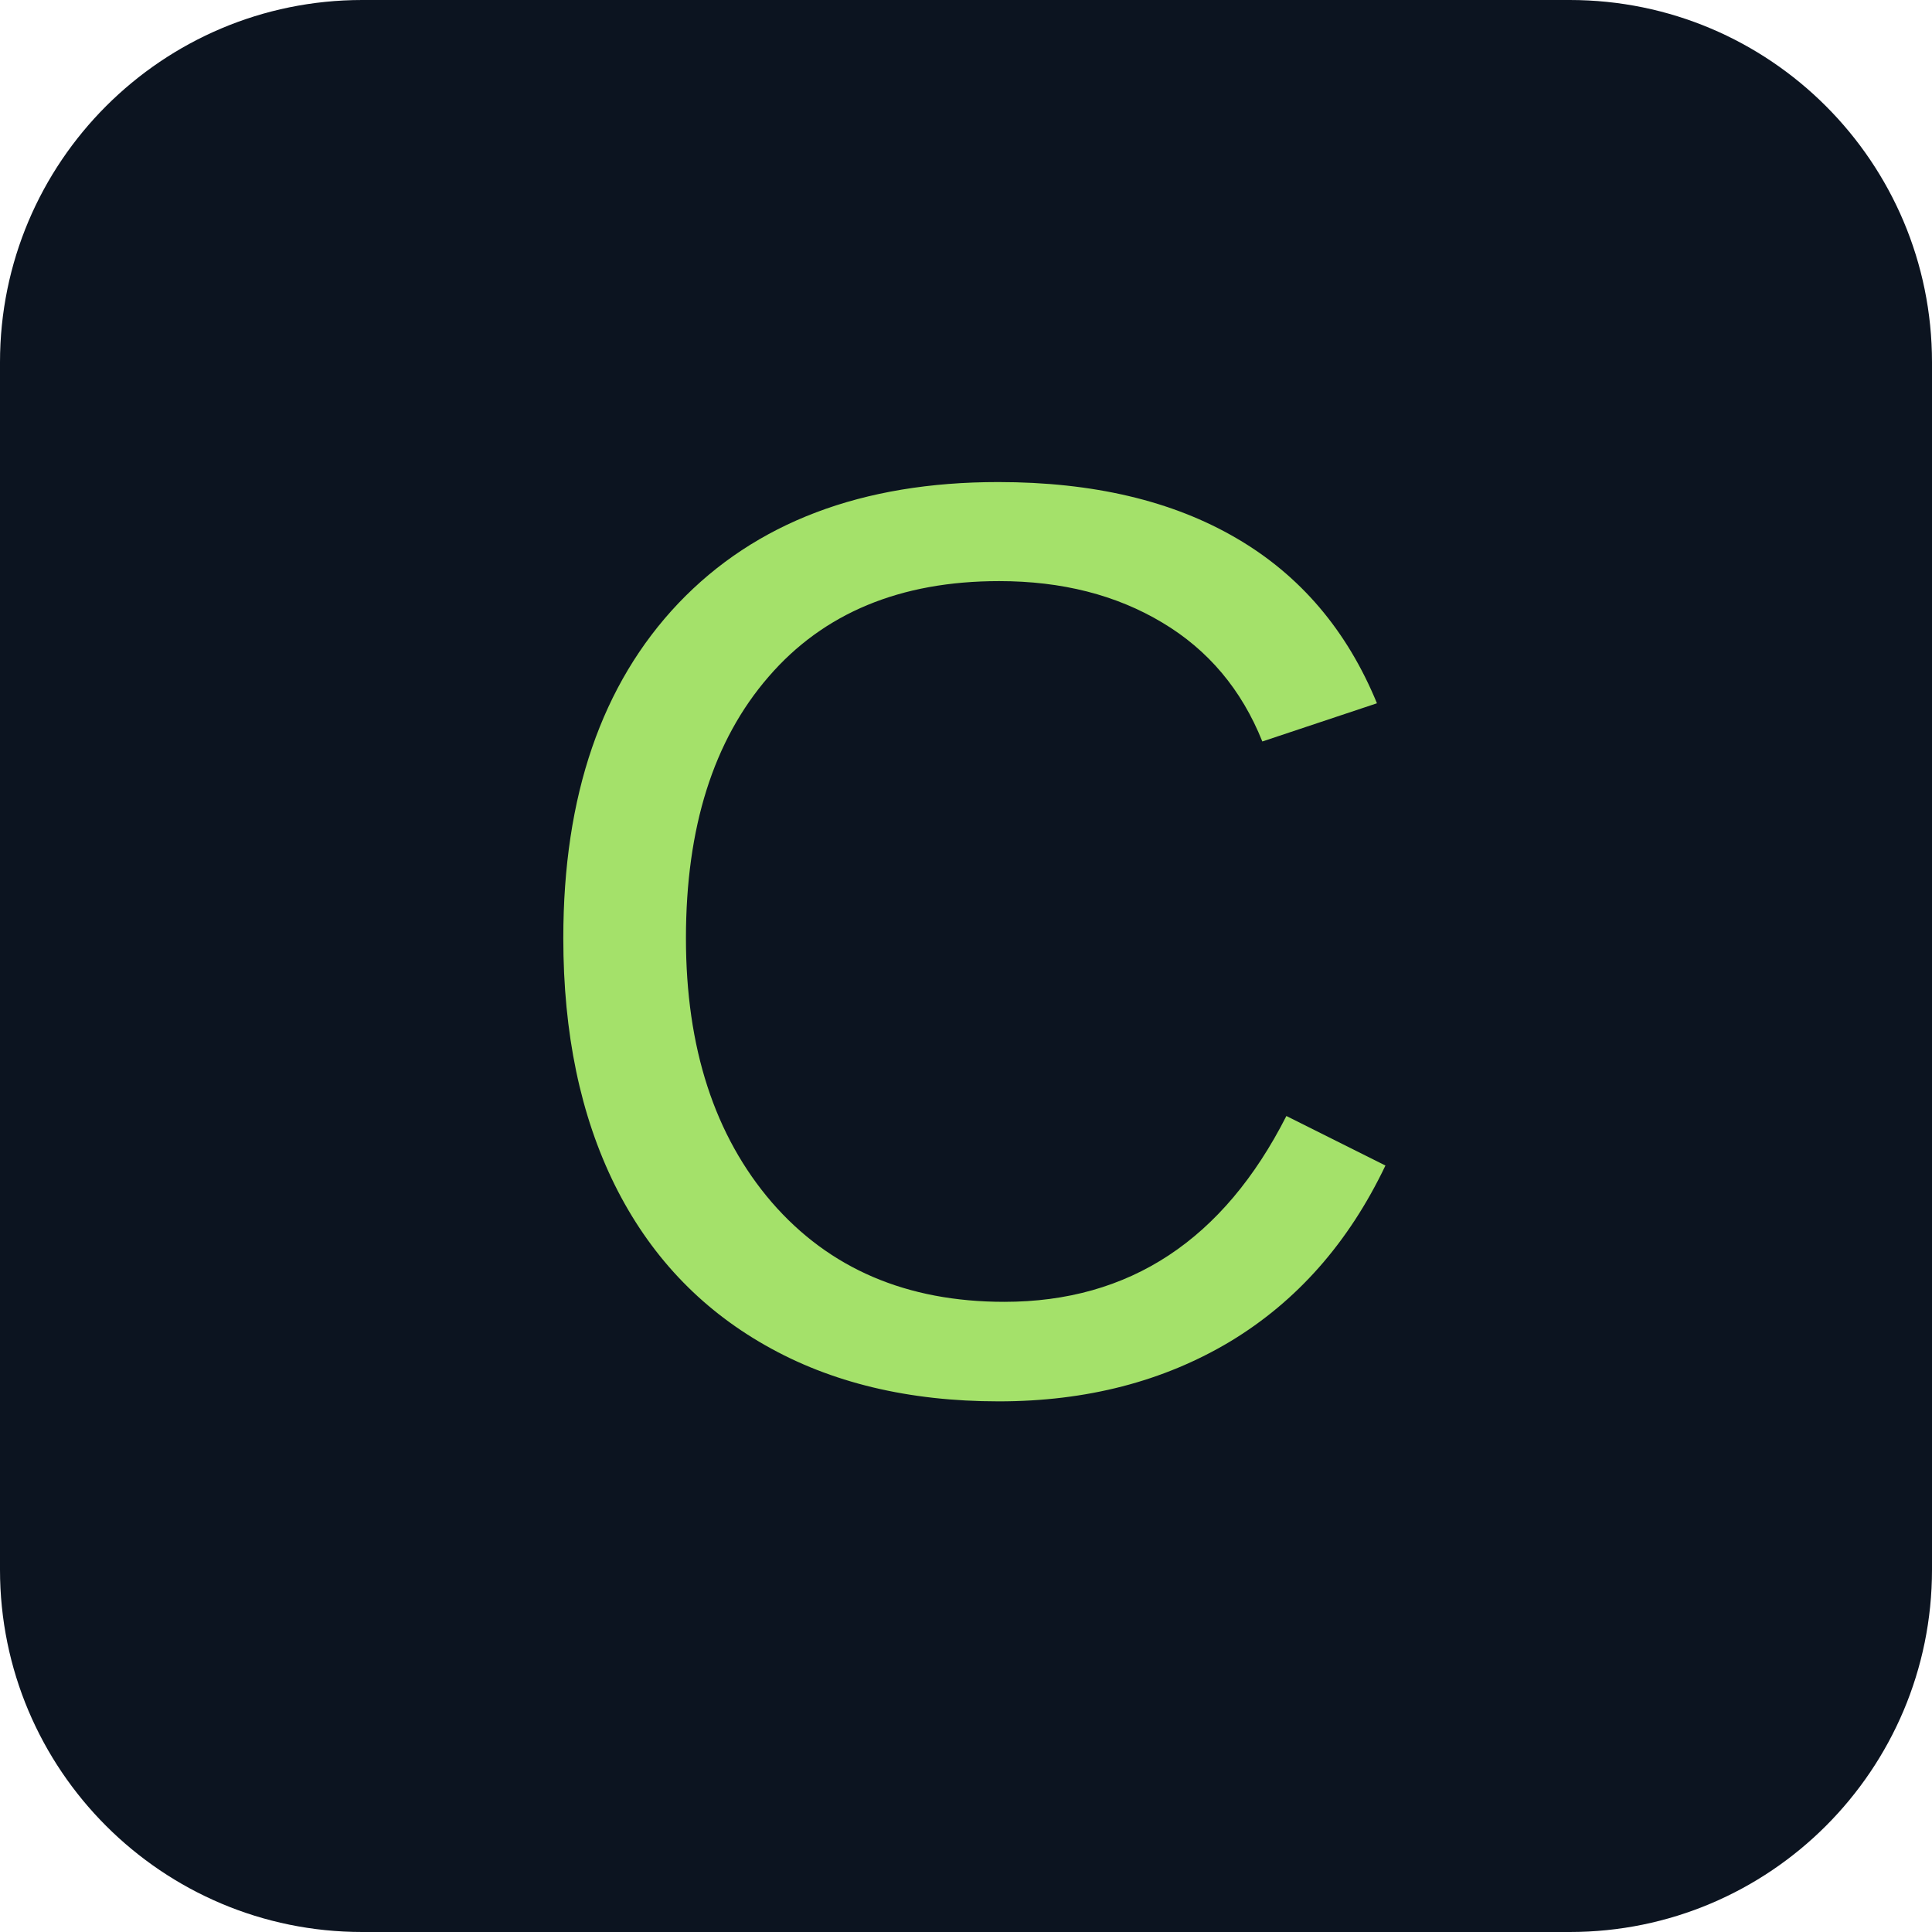
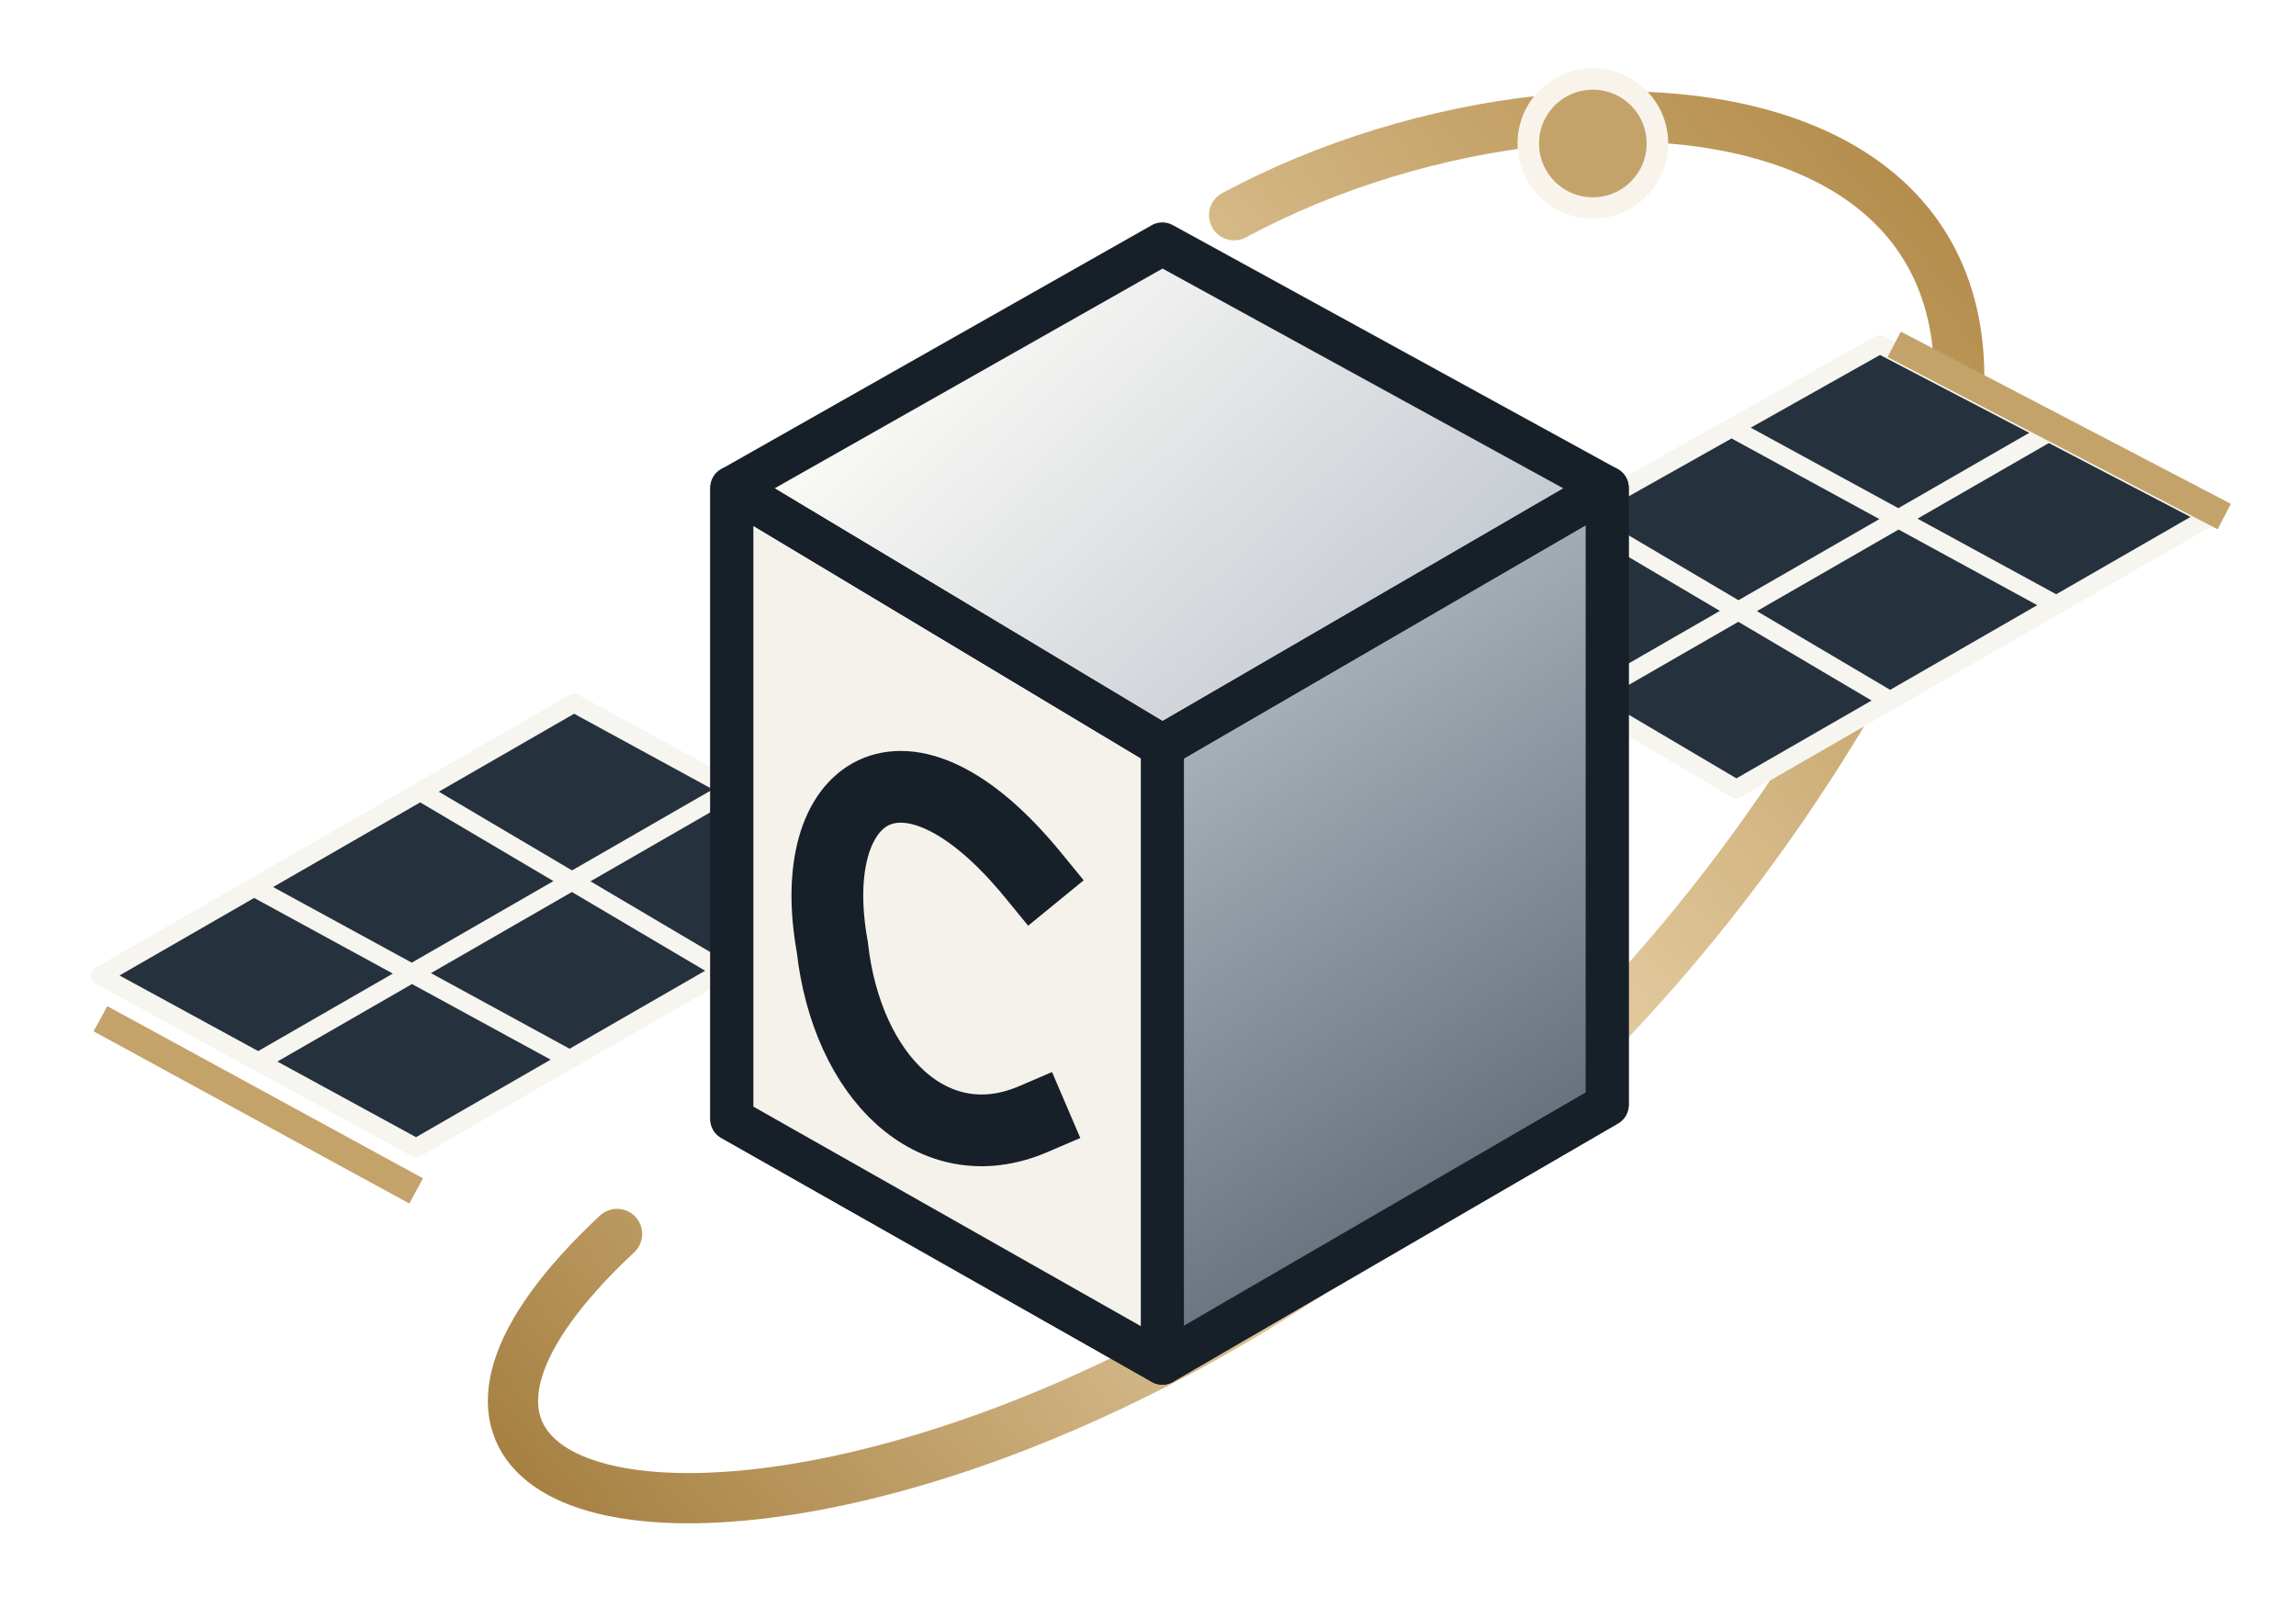
- <svg xmlns="http://www.w3.org/2000/svg" viewBox="0 0 64 64">
-   <rect width="64" height="64" rx="12" fill="#0c1420" />
-   <text x="32" y="46" text-anchor="middle" fill="#a4e16a" font-size="43" font-family="Arial,sans-serif">C</text>
+ <svg xmlns="http://www.w3.org/2000/svg" viewBox="0 0 160 112" fill="none">
+   <defs>
+     <linearGradient id="silver" x1="58" y1="25" x2="113" y2="84" gradientUnits="userSpaceOnUse">
+       <stop stop-color="#fffef9" />
+       <stop offset=".5" stop-color="#c8cdd4" />
+       <stop offset="1" stop-color="#87909a" />
+     </linearGradient>
+     <linearGradient id="face" x1="82" y1="48" x2="110" y2="89" gradientUnits="userSpaceOnUse">
+       <stop stop-color="#aeb6bf" />
+       <stop offset="1" stop-color="#56616c" />
+     </linearGradient>
+     <linearGradient id="gold" x1="27" y1="99" x2="131" y2="10" gradientUnits="userSpaceOnUse">
+       <stop stop-color="#a17a3a" />
+       <stop offset=".5" stop-color="#eedab3" />
+       <stop offset="1" stop-color="#b48d4c" />
+     </linearGradient>
+   </defs>
+   <path d="M43 86C12 115 88 114 127 52C156 6 112 1 86 15" stroke="url(#gold)" stroke-width="3.5" stroke-linecap="round" />
+   <g stroke="#f7f5ef" stroke-width="1.3" stroke-linejoin="round">
+     <path d="M7 68L40 49L62 61L29 80Z" fill="#25313c" />
+     <path d="M99 42L131 24L154 36L121 55Z" fill="#25313c" />
+     <path d="M18 62L40 74M29 55L51 68M18 74L51 55M110 36L132 49M121 30L143 42M110 49L143 30" />
+   </g>
+   <path d="M7 71L29 83M132 24L155 36" stroke="#c4a36a" stroke-width="2" />
+   <g stroke="#172029" stroke-width="3" stroke-linejoin="round">
+     <path d="M51 34L81 17L112 34L112 77L81 95L51 78Z" fill="url(#silver)" />
+     <path d="M81 52L112 34L112 77L81 95Z" fill="url(#face)" />
+     <path d="M51 34L81 52L81 95L51 78Z" fill="#f4f2eb" />
+     <path d="M51 34L81 52L112 34" />
+   </g>
+   <path d="M72 61C63 50 56 55 58 66C59 75 65 81 72 78" stroke="#172029" stroke-width="5" stroke-linecap="square" />
+   <circle cx="111" cy="10" r="4.5" fill="#c4a36a" stroke="#f8f4eb" stroke-width="1.5" />
</svg>
